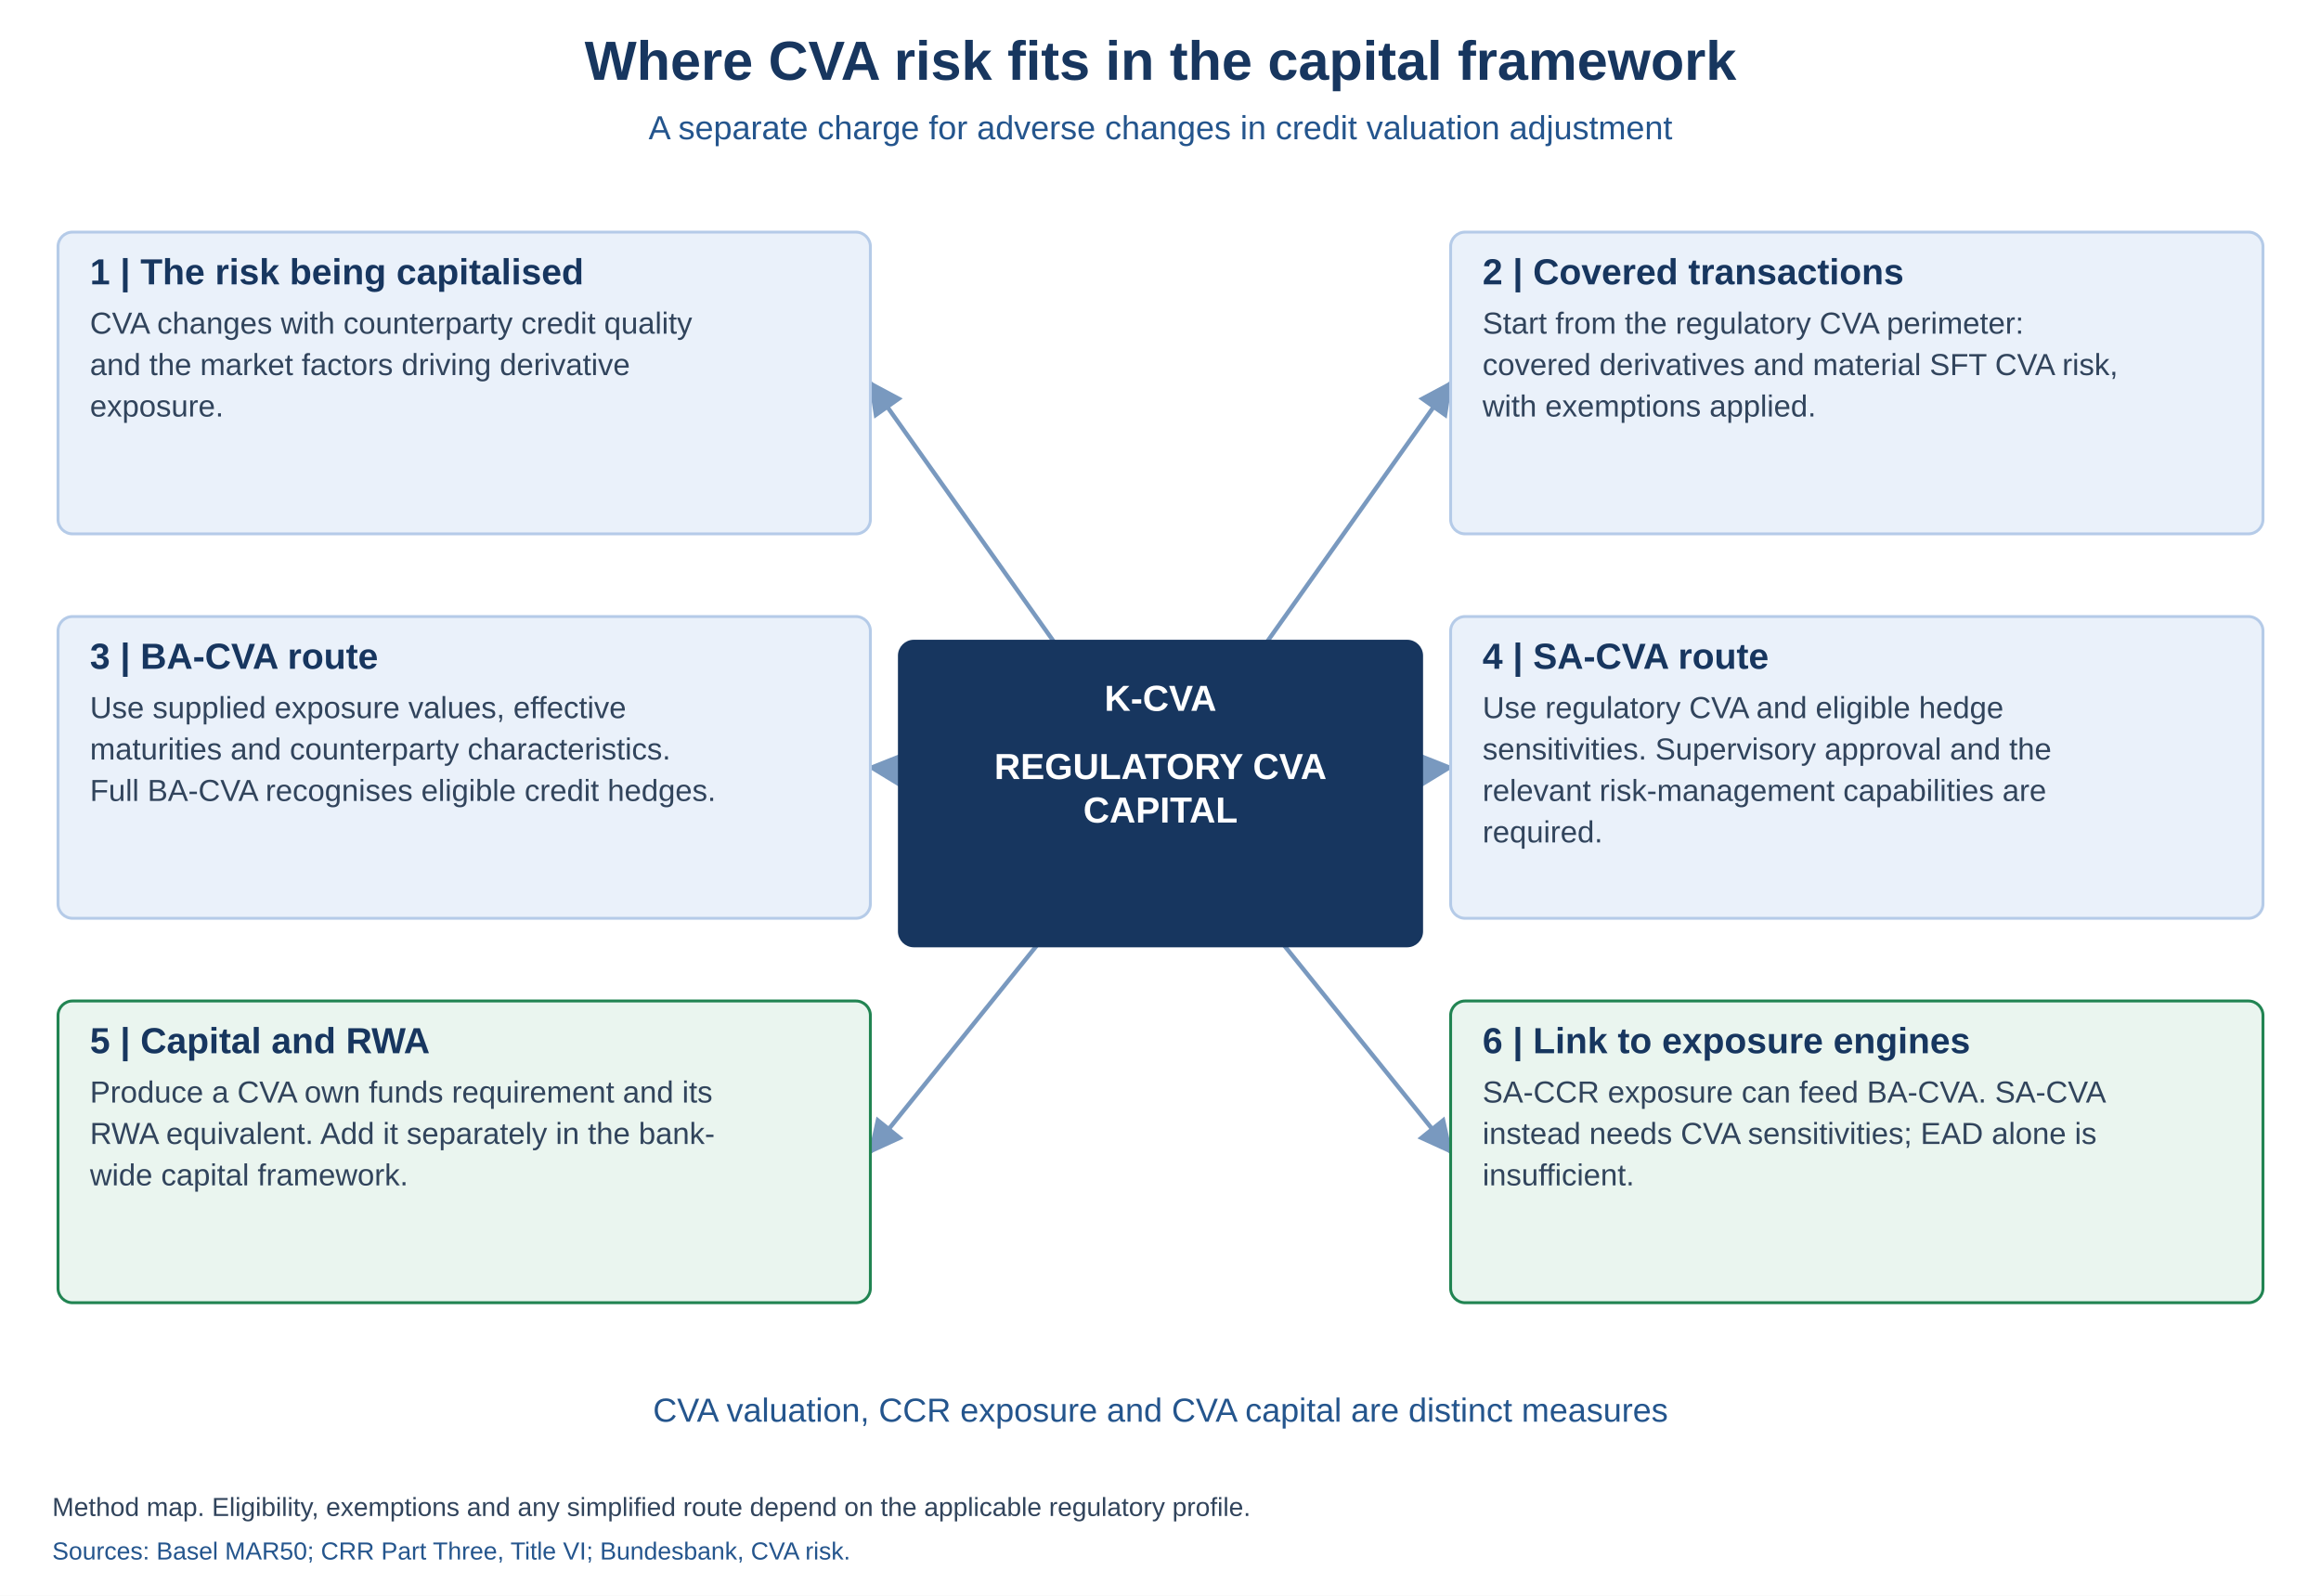
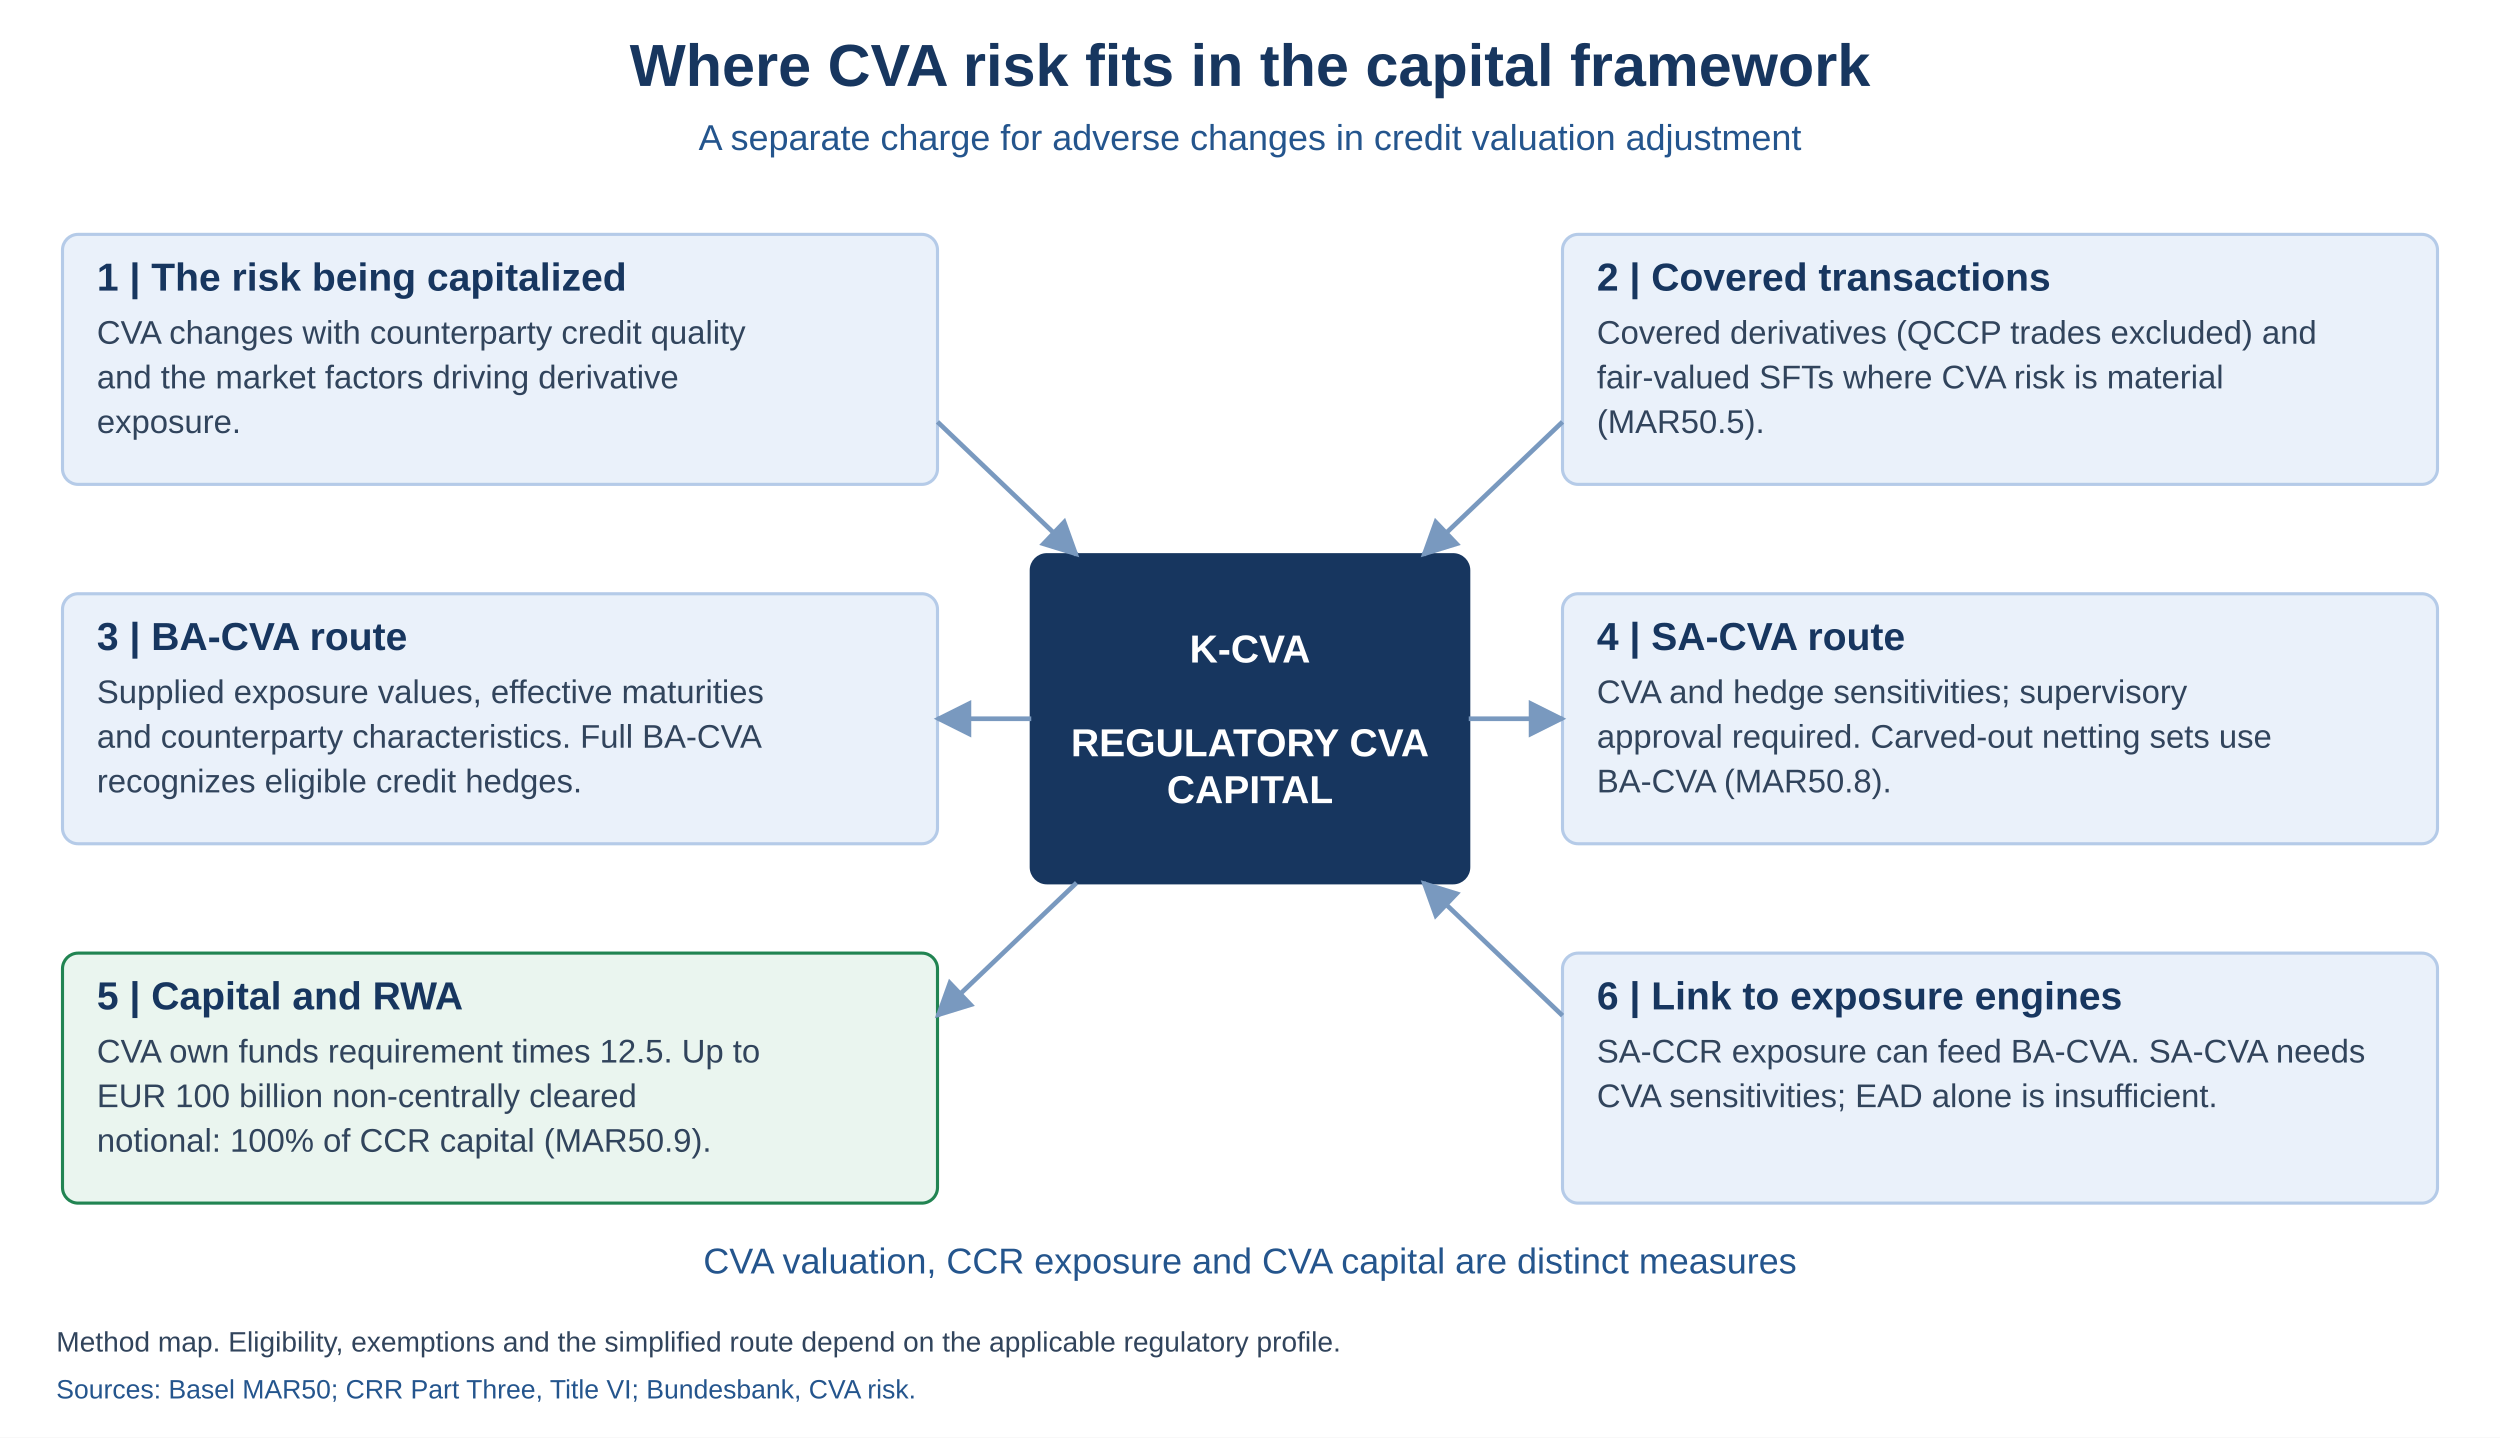
- <svg xmlns="http://www.w3.org/2000/svg" width="1600" height="1100" viewBox="0 0 1600 1100" role="img" aria-labelledby="title desc">
+ <svg xmlns="http://www.w3.org/2000/svg" width="1600" height="920" viewBox="0 0 1600 920" role="img" aria-labelledby="title desc">
  <defs>
    <marker id="arrow" viewBox="0 0 10 10" refX="9" refY="5" markerWidth="8" markerHeight="8" orient="auto-start-reverse">
      <path d="M0 0L10 5L0 10Z" fill="#7999BF" />
    </marker>
  </defs>
-   <rect width="1600" height="1100" fill="white" />
+   <rect width="1600" height="920" fill="white" />
  <text x="800" y="55" font-family="Arial, DejaVu Sans, sans-serif" font-size="38" fill="#17365F" font-weight="700" text-anchor="middle">Where CVA risk fits in the capital framework</text>
  <text x="800" y="96" font-family="Arial, DejaVu Sans, sans-serif" font-size="23" fill="#24558D" font-weight="400" text-anchor="middle">A separate charge for adverse changes in credit valuation adjustment</text>
-   <path d="M800 546 L600 264" stroke="#7999BF" stroke-width="3" fill="none" marker-end="url(#arrow)" />
-   <path d="M800 546 L1000 264" stroke="#7999BF" stroke-width="3" fill="none" marker-end="url(#arrow)" />
-   <path d="M800 546 L600 529" stroke="#7999BF" stroke-width="3" fill="none" marker-end="url(#arrow)" />
-   <path d="M800 546 L1000 529" stroke="#7999BF" stroke-width="3" fill="none" marker-end="url(#arrow)" />
-   <path d="M800 546 L600 794" stroke="#7999BF" stroke-width="3" fill="none" marker-end="url(#arrow)" />
-   <path d="M800 546 L1000 794" stroke="#7999BF" stroke-width="3" fill="none" marker-end="url(#arrow)" />
-   <rect x="40" y="160" width="560" height="208" rx="10" fill="#EAF1FA" stroke="#B5CBE8" stroke-width="2" />
-   <text x="62" y="196" font-family="Arial, DejaVu Sans, sans-serif" font-size="25" fill="#17365F" font-weight="700" text-anchor="start">1 | The risk being capitalised</text>
-   <text x="62" y="230" font-family="Arial, DejaVu Sans, sans-serif" font-size="21" fill="#31445C" font-weight="400" text-anchor="start">CVA changes with counterparty credit quality</text>
-   <text x="62" y="258.56" font-family="Arial, DejaVu Sans, sans-serif" font-size="21" fill="#31445C" font-weight="400" text-anchor="start">and the market factors driving derivative</text>
-   <text x="62" y="287.12" font-family="Arial, DejaVu Sans, sans-serif" font-size="21" fill="#31445C" font-weight="400" text-anchor="start">exposure.</text>
-   <rect x="1000" y="160" width="560" height="208" rx="10" fill="#EAF1FA" stroke="#B5CBE8" stroke-width="2" />
-   <text x="1022" y="196" font-family="Arial, DejaVu Sans, sans-serif" font-size="25" fill="#17365F" font-weight="700" text-anchor="start">2 | Covered transactions</text>
-   <text x="1022" y="230" font-family="Arial, DejaVu Sans, sans-serif" font-size="21" fill="#31445C" font-weight="400" text-anchor="start">Start from the regulatory CVA perimeter:</text>
-   <text x="1022" y="258.56" font-family="Arial, DejaVu Sans, sans-serif" font-size="21" fill="#31445C" font-weight="400" text-anchor="start">covered derivatives and material SFT CVA risk,</text>
-   <text x="1022" y="287.12" font-family="Arial, DejaVu Sans, sans-serif" font-size="21" fill="#31445C" font-weight="400" text-anchor="start">with exemptions applied.</text>
-   <rect x="40" y="425" width="560" height="208" rx="10" fill="#EAF1FA" stroke="#B5CBE8" stroke-width="2" />
-   <text x="62" y="461" font-family="Arial, DejaVu Sans, sans-serif" font-size="25" fill="#17365F" font-weight="700" text-anchor="start">3 | BA-CVA route</text>
-   <text x="62" y="495" font-family="Arial, DejaVu Sans, sans-serif" font-size="21" fill="#31445C" font-weight="400" text-anchor="start">Use supplied exposure values, effective</text>
-   <text x="62" y="523.56" font-family="Arial, DejaVu Sans, sans-serif" font-size="21" fill="#31445C" font-weight="400" text-anchor="start">maturities and counterparty characteristics.</text>
-   <text x="62" y="552.12" font-family="Arial, DejaVu Sans, sans-serif" font-size="21" fill="#31445C" font-weight="400" text-anchor="start">Full BA-CVA recognises eligible credit hedges.</text>
-   <rect x="1000" y="425" width="560" height="208" rx="10" fill="#EAF1FA" stroke="#B5CBE8" stroke-width="2" />
-   <text x="1022" y="461" font-family="Arial, DejaVu Sans, sans-serif" font-size="25" fill="#17365F" font-weight="700" text-anchor="start">4 | SA-CVA route</text>
-   <text x="1022" y="495" font-family="Arial, DejaVu Sans, sans-serif" font-size="21" fill="#31445C" font-weight="400" text-anchor="start">Use regulatory CVA and eligible hedge</text>
-   <text x="1022" y="523.56" font-family="Arial, DejaVu Sans, sans-serif" font-size="21" fill="#31445C" font-weight="400" text-anchor="start">sensitivities. Supervisory approval and the</text>
-   <text x="1022" y="552.12" font-family="Arial, DejaVu Sans, sans-serif" font-size="21" fill="#31445C" font-weight="400" text-anchor="start">relevant risk-management capabilities are</text>
-   <text x="1022" y="580.68" font-family="Arial, DejaVu Sans, sans-serif" font-size="21" fill="#31445C" font-weight="400" text-anchor="start">required.</text>
-   <rect x="40" y="690" width="560" height="208" rx="10" fill="#EAF5EF" stroke="#218452" stroke-width="2" />
-   <text x="62" y="726" font-family="Arial, DejaVu Sans, sans-serif" font-size="25" fill="#17365F" font-weight="700" text-anchor="start">5 | Capital and RWA</text>
-   <text x="62" y="760" font-family="Arial, DejaVu Sans, sans-serif" font-size="21" fill="#31445C" font-weight="400" text-anchor="start">Produce a CVA own funds requirement and its</text>
-   <text x="62" y="788.56" font-family="Arial, DejaVu Sans, sans-serif" font-size="21" fill="#31445C" font-weight="400" text-anchor="start">RWA equivalent. Add it separately in the bank-</text>
-   <text x="62" y="817.12" font-family="Arial, DejaVu Sans, sans-serif" font-size="21" fill="#31445C" font-weight="400" text-anchor="start">wide capital framework.</text>
-   <rect x="1000" y="690" width="560" height="208" rx="10" fill="#EAF5EF" stroke="#218452" stroke-width="2" />
-   <text x="1022" y="726" font-family="Arial, DejaVu Sans, sans-serif" font-size="25" fill="#17365F" font-weight="700" text-anchor="start">6 | Link to exposure engines</text>
-   <text x="1022" y="760" font-family="Arial, DejaVu Sans, sans-serif" font-size="21" fill="#31445C" font-weight="400" text-anchor="start">SA-CCR exposure can feed BA-CVA. SA-CVA</text>
-   <text x="1022" y="788.56" font-family="Arial, DejaVu Sans, sans-serif" font-size="21" fill="#31445C" font-weight="400" text-anchor="start">instead needs CVA sensitivities; EAD alone is</text>
-   <text x="1022" y="817.12" font-family="Arial, DejaVu Sans, sans-serif" font-size="21" fill="#31445C" font-weight="400" text-anchor="start">insufficient.</text>
-   <rect x="620" y="442" width="360" height="210" rx="10" fill="#17365F" stroke="#17365F" stroke-width="2" />
-   <text x="800" y="490" font-family="Arial, DejaVu Sans, sans-serif" font-size="25" fill="white" font-weight="700" text-anchor="middle">K-CVA</text>
-   <text x="800" y="537" font-family="Arial, DejaVu Sans, sans-serif" font-size="25" fill="white" font-weight="700" text-anchor="middle">REGULATORY CVA</text>
-   <text x="800" y="567" font-family="Arial, DejaVu Sans, sans-serif" font-size="25" fill="white" font-weight="700" text-anchor="middle">CAPITAL</text>
-   <text x="800" y="980" font-family="Arial, DejaVu Sans, sans-serif" font-size="23" fill="#24558D" font-weight="400" text-anchor="middle">CVA valuation, CCR exposure and CVA capital are distinct measures</text>
-   <text x="36" y="1045" font-family="Arial, DejaVu Sans, sans-serif" font-size="18" fill="#31445C" font-weight="400" text-anchor="start">Method map. Eligibility, exemptions and any simplified route depend on the applicable regulatory profile.</text>
-   <text x="36" y="1075" font-family="Arial, DejaVu Sans, sans-serif" font-size="17" fill="#24558D" font-weight="400" text-anchor="start">Sources: Basel MAR50; CRR Part Three, Title VI; Bundesbank, CVA risk.</text>
+   <rect x="40" y="150" width="560" height="160" rx="10" fill="#EAF1FA" stroke="#B5CBE8" stroke-width="2" />
+   <text x="62" y="186" font-family="Arial, DejaVu Sans, sans-serif" font-size="25" fill="#17365F" font-weight="700" text-anchor="start">1 | The risk being capitalized</text>
+   <text x="62" y="220" font-family="Arial, DejaVu Sans, sans-serif" font-size="21" fill="#31445C" font-weight="400" text-anchor="start">CVA changes with counterparty credit quality</text>
+   <text x="62" y="248.56" font-family="Arial, DejaVu Sans, sans-serif" font-size="21" fill="#31445C" font-weight="400" text-anchor="start">and the market factors driving derivative</text>
+   <text x="62" y="277.12" font-family="Arial, DejaVu Sans, sans-serif" font-size="21" fill="#31445C" font-weight="400" text-anchor="start">exposure.</text>
+   <rect x="1000" y="150" width="560" height="160" rx="10" fill="#EAF1FA" stroke="#B5CBE8" stroke-width="2" />
+   <text x="1022" y="186" font-family="Arial, DejaVu Sans, sans-serif" font-size="25" fill="#17365F" font-weight="700" text-anchor="start">2 | Covered transactions</text>
+   <text x="1022" y="220" font-family="Arial, DejaVu Sans, sans-serif" font-size="21" fill="#31445C" font-weight="400" text-anchor="start">Covered derivatives (QCCP trades excluded) and</text>
+   <text x="1022" y="248.56" font-family="Arial, DejaVu Sans, sans-serif" font-size="21" fill="#31445C" font-weight="400" text-anchor="start">fair-valued SFTs where CVA risk is material</text>
+   <text x="1022" y="277.12" font-family="Arial, DejaVu Sans, sans-serif" font-size="21" fill="#31445C" font-weight="400" text-anchor="start">(MAR50.5).</text>
+   <rect x="40" y="380" width="560" height="160" rx="10" fill="#EAF1FA" stroke="#B5CBE8" stroke-width="2" />
+   <text x="62" y="416" font-family="Arial, DejaVu Sans, sans-serif" font-size="25" fill="#17365F" font-weight="700" text-anchor="start">3 | BA-CVA route</text>
+   <text x="62" y="450" font-family="Arial, DejaVu Sans, sans-serif" font-size="21" fill="#31445C" font-weight="400" text-anchor="start">Supplied exposure values, effective maturities</text>
+   <text x="62" y="478.56" font-family="Arial, DejaVu Sans, sans-serif" font-size="21" fill="#31445C" font-weight="400" text-anchor="start">and counterparty characteristics. Full BA-CVA</text>
+   <text x="62" y="507.12" font-family="Arial, DejaVu Sans, sans-serif" font-size="21" fill="#31445C" font-weight="400" text-anchor="start">recognizes eligible credit hedges.</text>
+   <rect x="1000" y="380" width="560" height="160" rx="10" fill="#EAF1FA" stroke="#B5CBE8" stroke-width="2" />
+   <text x="1022" y="416" font-family="Arial, DejaVu Sans, sans-serif" font-size="25" fill="#17365F" font-weight="700" text-anchor="start">4 | SA-CVA route</text>
+   <text x="1022" y="450" font-family="Arial, DejaVu Sans, sans-serif" font-size="21" fill="#31445C" font-weight="400" text-anchor="start">CVA and hedge sensitivities; supervisory</text>
+   <text x="1022" y="478.56" font-family="Arial, DejaVu Sans, sans-serif" font-size="21" fill="#31445C" font-weight="400" text-anchor="start">approval required. Carved-out netting sets use</text>
+   <text x="1022" y="507.12" font-family="Arial, DejaVu Sans, sans-serif" font-size="21" fill="#31445C" font-weight="400" text-anchor="start">BA-CVA (MAR50.8).</text>
+   <rect x="40" y="610" width="560" height="160" rx="10" fill="#EAF5EF" stroke="#218452" stroke-width="2" />
+   <text x="62" y="646" font-family="Arial, DejaVu Sans, sans-serif" font-size="25" fill="#17365F" font-weight="700" text-anchor="start">5 | Capital and RWA</text>
+   <text x="62" y="680" font-family="Arial, DejaVu Sans, sans-serif" font-size="21" fill="#31445C" font-weight="400" text-anchor="start">CVA own funds requirement times 12.5. Up to</text>
+   <text x="62" y="708.56" font-family="Arial, DejaVu Sans, sans-serif" font-size="21" fill="#31445C" font-weight="400" text-anchor="start">EUR 100 billion non-centrally cleared</text>
+   <text x="62" y="737.12" font-family="Arial, DejaVu Sans, sans-serif" font-size="21" fill="#31445C" font-weight="400" text-anchor="start">notional: 100% of CCR capital (MAR50.9).</text>
+   <rect x="1000" y="610" width="560" height="160" rx="10" fill="#EAF1FA" stroke="#B5CBE8" stroke-width="2" />
+   <text x="1022" y="646" font-family="Arial, DejaVu Sans, sans-serif" font-size="25" fill="#17365F" font-weight="700" text-anchor="start">6 | Link to exposure engines</text>
+   <text x="1022" y="680" font-family="Arial, DejaVu Sans, sans-serif" font-size="21" fill="#31445C" font-weight="400" text-anchor="start">SA-CCR exposure can feed BA-CVA. SA-CVA needs</text>
+   <text x="1022" y="708.56" font-family="Arial, DejaVu Sans, sans-serif" font-size="21" fill="#31445C" font-weight="400" text-anchor="start">CVA sensitivities; EAD alone is insufficient.</text>
+   <rect x="660" y="355" width="280" height="210" rx="10" fill="#17365F" stroke="#17365F" stroke-width="2" />
+   <text x="800" y="424" font-family="Arial, DejaVu Sans, sans-serif" font-size="25" fill="white" font-weight="700" text-anchor="middle">K-CVA</text>
+   <text x="800" y="484" font-family="Arial, DejaVu Sans, sans-serif" font-size="25" fill="white" font-weight="700" text-anchor="middle">REGULATORY CVA</text>
+   <text x="800" y="514" font-family="Arial, DejaVu Sans, sans-serif" font-size="25" fill="white" font-weight="700" text-anchor="middle">CAPITAL</text>
+   <path d="M600 270 L689 355" stroke="#7999BF" stroke-width="3" fill="none" marker-end="url(#arrow)" />
+   <path d="M1000 270 L911 355" stroke="#7999BF" stroke-width="3" fill="none" marker-end="url(#arrow)" />
+   <path d="M660 460 L600 460" stroke="#7999BF" stroke-width="3" fill="none" marker-end="url(#arrow)" />
+   <path d="M940 460 L1000 460" stroke="#7999BF" stroke-width="3" fill="none" marker-end="url(#arrow)" />
+   <path d="M689 565 L600 650" stroke="#7999BF" stroke-width="3" fill="none" marker-end="url(#arrow)" />
+   <path d="M1000 650 L911 565" stroke="#7999BF" stroke-width="3" fill="none" marker-end="url(#arrow)" />
+   <text x="800" y="815" font-family="Arial, DejaVu Sans, sans-serif" font-size="23" fill="#24558D" font-weight="400" text-anchor="middle">CVA valuation, CCR exposure and CVA capital are distinct measures</text>
+   <text x="36" y="865" font-family="Arial, DejaVu Sans, sans-serif" font-size="18" fill="#31445C" font-weight="400" text-anchor="start">Method map. Eligibility, exemptions and the simplified route depend on the applicable regulatory profile.</text>
+   <text x="36" y="895" font-family="Arial, DejaVu Sans, sans-serif" font-size="17" fill="#24558D" font-weight="400" text-anchor="start">Sources: Basel MAR50; CRR Part Three, Title VI; Bundesbank, CVA risk.</text>
</svg>
